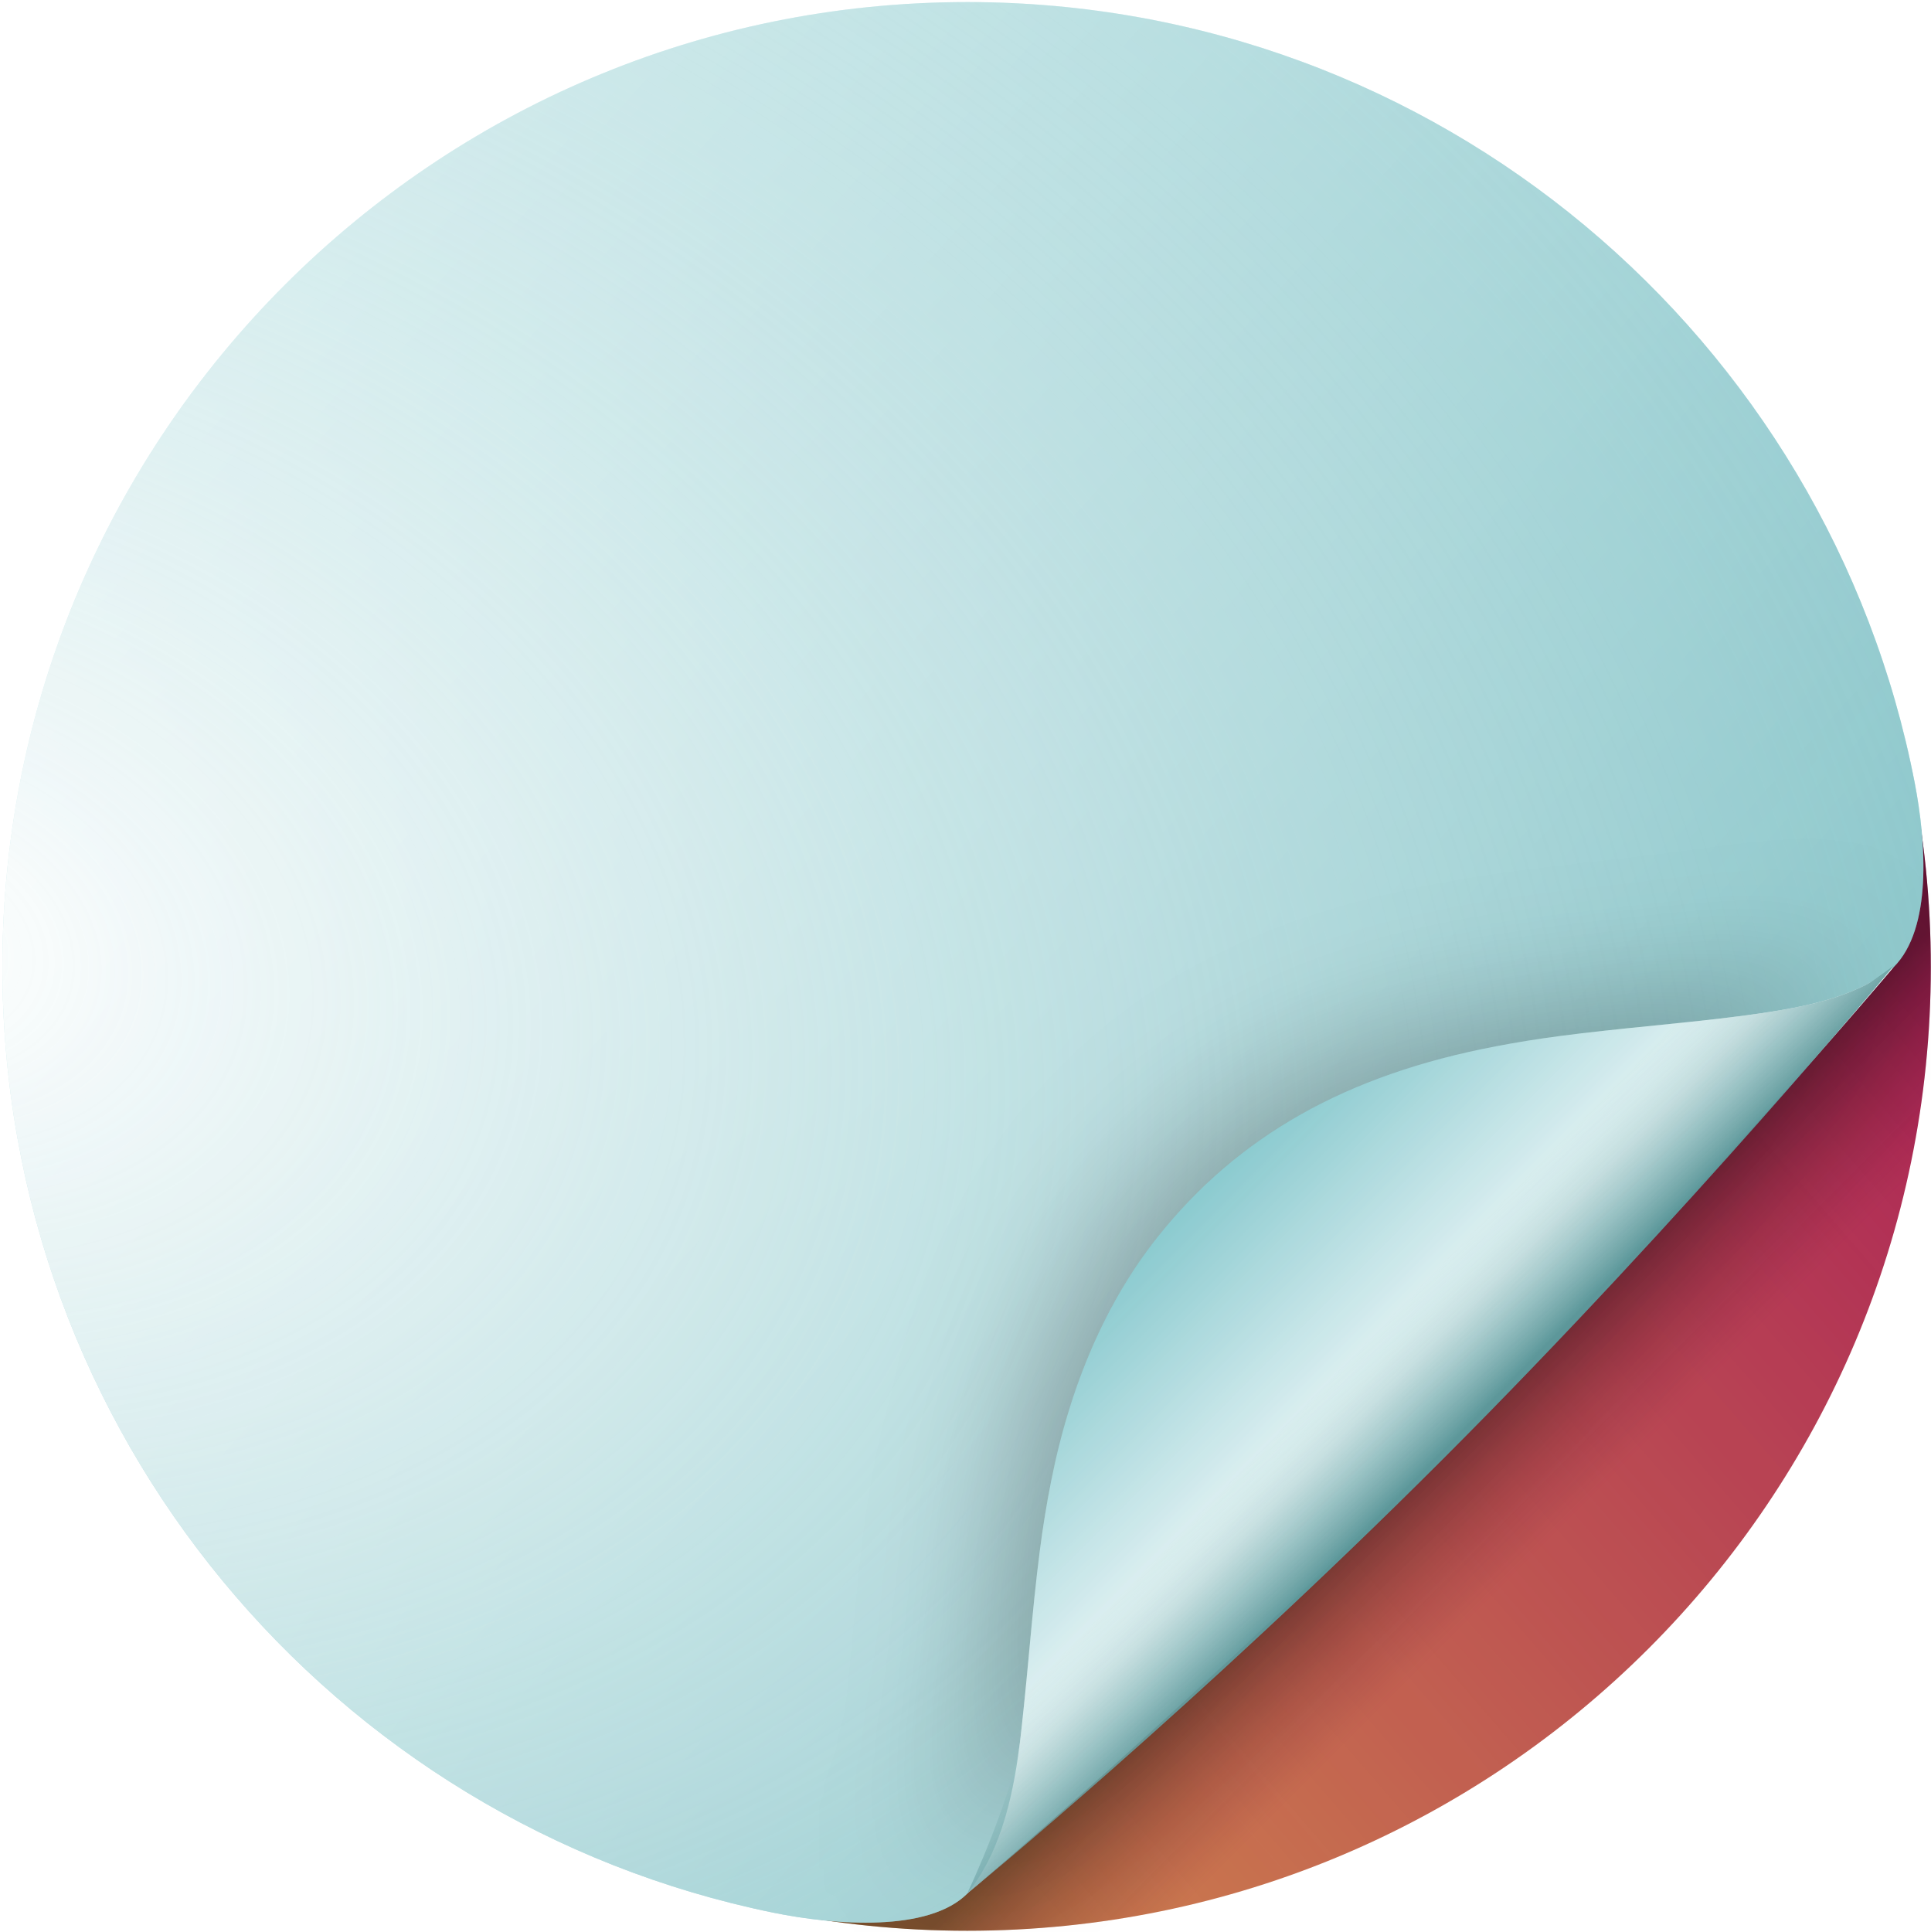
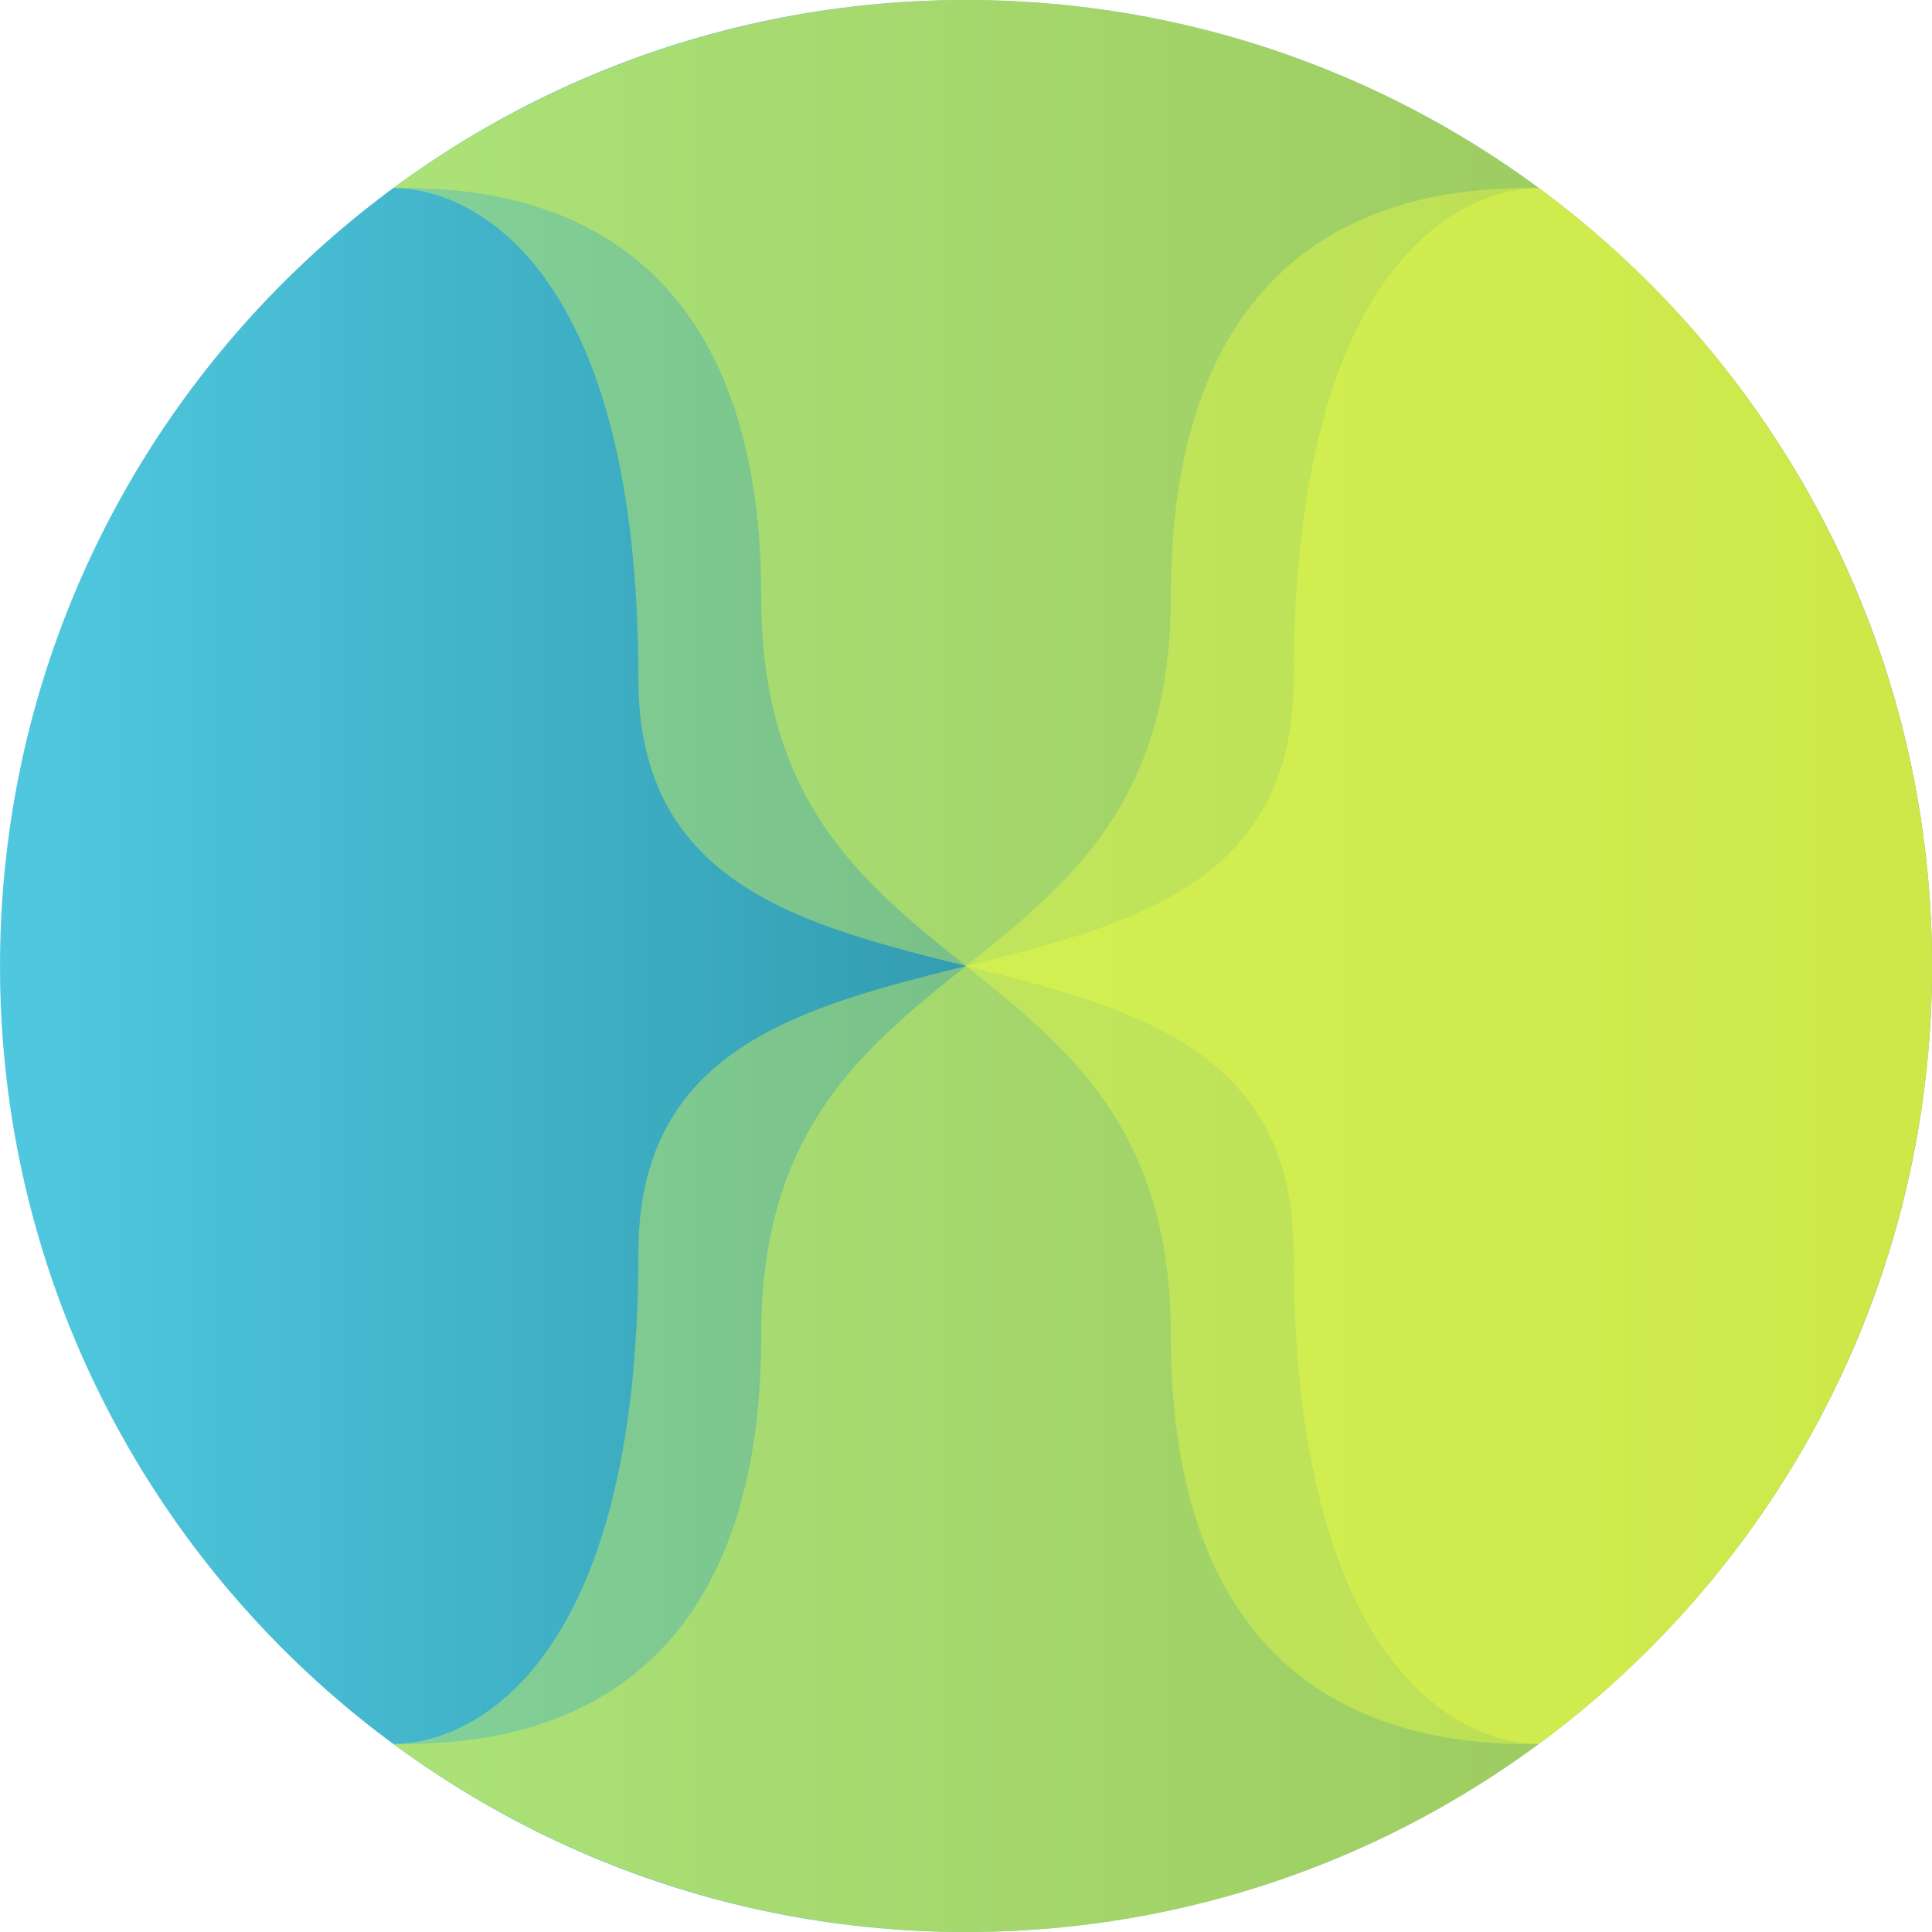
- <svg xmlns="http://www.w3.org/2000/svg" xmlns:xlink="http://www.w3.org/1999/xlink" width="119.864mm" height="119.928mm" viewBox="0 0 119.864 119.928" version="1.1" id="svg1196">
-   <defs id="defs1190">
-     <linearGradient id="linearGradient9109">
-       <stop style="stop-color:#ffffff;stop-opacity:1" offset="0" id="stop9105" />
-       <stop style="stop-color:#59c6e2;stop-opacity:0" offset="1" id="stop9107" />
+ <svg xmlns="http://www.w3.org/2000/svg" xmlns:xlink="http://www.w3.org/1999/xlink" width="120mm" height="120mm" viewBox="0 0 120 120" version="1.1" id="svg8">
+   <defs id="defs2">
+     <linearGradient id="linearGradient1035">
+       <stop style="stop-color:#4fc8df;stop-opacity:1" offset="0" id="stop1031" />
+       <stop style="stop-color:#167081;stop-opacity:1" offset="1" id="stop1033" />
    </linearGradient>
-     <linearGradient id="linearGradient8291">
-       <stop style="stop-color:#5fcfec;stop-opacity:1" offset="0" id="stop8287" />
-       <stop id="stop8293" offset="0.664" style="stop-color:#f0fcff;stop-opacity:1" />
-       <stop style="stop-color:#cff8ff;stop-opacity:1" offset="1" id="stop8289" />
-     </linearGradient>
-     <linearGradient id="linearGradient8252">
-       <stop style="stop-color:#f88b00;stop-opacity:1" offset="0" id="stop8248" />
-       <stop style="stop-color:#ff0747;stop-opacity:1" offset="1" id="stop8250" />
-     </linearGradient>
-     <linearGradient id="linearGradient8222">
-       <stop id="stop8218" offset="0" style="stop-color:#000000;stop-opacity:0.696" />
-       <stop id="stop8220" offset="1" style="stop-color:#a7002b;stop-opacity:0" />
-     </linearGradient>
-     <linearGradient id="linearGradient8208">
-       <stop id="stop8204" offset="0" style="stop-color:#f7f7f7;stop-opacity:1" />
-       <stop id="stop8206" offset="1" style="stop-color:#d4f8ff;stop-opacity:0" />
-     </linearGradient>
-     <linearGradient id="linearGradient8172">
-       <stop id="stop8168" offset="0" style="stop-color:#ccf4fd;stop-opacity:1" />
-       <stop id="stop8170" offset="1" style="stop-color:#59c6e2;stop-opacity:1" />
-     </linearGradient>
-     <linearGradient xlink:href="#linearGradient8172" id="linearGradient8166" x1="68.161" y1="59.698" x2="129.7" y2="115.506" gradientUnits="userSpaceOnUse" />
-     <linearGradient gradientTransform="translate(5.4166666e-7,-0.06681844)" xlink:href="#linearGradient8208" id="linearGradient8166-7" x1="124" y1="119" x2="116" y2="111" gradientUnits="userSpaceOnUse" />
-     <linearGradient xlink:href="#linearGradient8222" id="linearGradient8216" x1="130" y1="115" x2="136" y2="121" gradientUnits="userSpaceOnUse" gradientTransform="matrix(0.9985011,0,0,0.9985011,0.149895,0.1453982)" />
-     <linearGradient xlink:href="#linearGradient8252" id="linearGradient8216-9" x1="89.985" y1="145.072" x2="150.075" y2="92.994" gradientUnits="userSpaceOnUse" gradientTransform="matrix(0.9985011,0,0,0.9985011,0.1498924,0.1454015)" />
-     <linearGradient xlink:href="#linearGradient8291" id="linearGradient8164-6" x1="114.054" y1="107.129" x2="128.647" y2="121.656" gradientUnits="userSpaceOnUse" gradientTransform="matrix(1.019176,0,0,1.019176,-2.122629,-2.338181)" />
-     <linearGradient xlink:href="#linearGradient8336" id="linearGradient8164-6-6" x1="128.527" y1="117.814" x2="123.75" y2="113.168" gradientUnits="userSpaceOnUse" gradientTransform="matrix(1.019176,0,0,1.019176,-2.122622,-2.338182)" />
-     <linearGradient id="linearGradient8336">
-       <stop id="stop8330" offset="0" style="stop-color:#3f9eb4;stop-opacity:1" />
-       <stop id="stop8334" offset="1" style="stop-color:#a4ddea;stop-opacity:0.182" />
-     </linearGradient>
-     <linearGradient xlink:href="#linearGradient8172" id="linearGradient8555" gradientUnits="userSpaceOnUse" x1="68.161" y1="59.698" x2="129.7" y2="115.506" />
-     <linearGradient xlink:href="#linearGradient8291" id="linearGradient8557" gradientUnits="userSpaceOnUse" gradientTransform="matrix(1.019176,0,0,1.019176,-2.122629,-2.338181)" x1="114.054" y1="107.129" x2="128.647" y2="121.656" />
-     <linearGradient xlink:href="#linearGradient8336" id="linearGradient8559" gradientUnits="userSpaceOnUse" gradientTransform="matrix(1.019176,0,0,1.019176,-2.122622,-2.338182)" x1="128.527" y1="117.814" x2="123.75" y2="113.168" />
-     <filter style="color-interpolation-filters:sRGB" id="filter8623" x="-0.166" width="1.331" y="-0.166" height="1.331">
-       <feGaussianBlur stdDeviation="3.314" id="feGaussianBlur8625" />
-     </filter>
-     <filter style="color-interpolation-filters:sRGB" id="filter9001">
-       <feColorMatrix type="hueRotate" values="350" result="color1" id="feColorMatrix8997" />
-       <feColorMatrix type="saturate" values="0.56" result="color2" id="feColorMatrix8999" />
-     </filter>
-     <filter style="color-interpolation-filters:sRGB" id="filter9007">
-       <feColorMatrix type="hueRotate" values="350" result="color1" id="feColorMatrix9003" />
-       <feColorMatrix type="saturate" values="0.56" result="color2" id="feColorMatrix9005" />
-     </filter>
-     <filter style="color-interpolation-filters:sRGB" id="filter9013">
-       <feColorMatrix type="hueRotate" values="350" result="color1" id="feColorMatrix9009" />
-       <feColorMatrix type="saturate" values="0.56" result="color2" id="feColorMatrix9011" />
-     </filter>
-     <filter style="color-interpolation-filters:sRGB" id="filter9019">
-       <feColorMatrix type="hueRotate" values="350" result="color1" id="feColorMatrix9015" />
-       <feColorMatrix type="saturate" values="0.56" result="color2" id="feColorMatrix9017" />
-     </filter>
-     <filter style="color-interpolation-filters:sRGB" id="filter9025">
-       <feColorMatrix type="hueRotate" values="350" result="color1" id="feColorMatrix9021" />
-       <feColorMatrix type="saturate" values="0.56" result="color2" id="feColorMatrix9023" />
-     </filter>
-     <filter style="color-interpolation-filters:sRGB" id="filter9031">
-       <feColorMatrix type="hueRotate" values="350" result="color1" id="feColorMatrix9027" />
-       <feColorMatrix type="saturate" values="0.56" result="color2" id="feColorMatrix9029" />
-     </filter>
-     <filter style="color-interpolation-filters:sRGB" id="filter9013-5">
-       <feColorMatrix type="hueRotate" values="350" result="color1" id="feColorMatrix9009-6" />
-       <feColorMatrix type="saturate" values="0.56" result="color2" id="feColorMatrix9011-6" />
-     </filter>
-     <radialGradient xlink:href="#linearGradient9109" id="radialGradient9111" cx="53.021" cy="97.012" fx="53.021" fy="97.012" r="59.725" gradientTransform="matrix(2.877788,0.8220615,-0.5898628,2.064931,-50.88085,-148.1905)" gradientUnits="userSpaceOnUse" />
-     <filter style="color-interpolation-filters:sRGB" id="filter9031-4">
-       <feColorMatrix type="hueRotate" values="350" result="color1" id="feColorMatrix9027-0" />
-       <feColorMatrix type="saturate" values="0.56" result="color2" id="feColorMatrix9029-6" />
-     </filter>
-     <filter style="color-interpolation-filters:sRGB" id="filter9025-1">
-       <feColorMatrix type="hueRotate" values="350" result="color1" id="feColorMatrix9021-4" />
-       <feColorMatrix type="saturate" values="0.56" result="color2" id="feColorMatrix9023-3" />
-     </filter>
-     <filter style="color-interpolation-filters:sRGB" id="filter9019-4">
-       <feColorMatrix type="hueRotate" values="350" result="color1" id="feColorMatrix9015-0" />
-       <feColorMatrix type="saturate" values="0.56" result="color2" id="feColorMatrix9017-6" />
-     </filter>
-     <filter style="color-interpolation-filters:sRGB" id="filter9013-8">
-       <feColorMatrix type="hueRotate" values="350" result="color1" id="feColorMatrix9009-5" />
-       <feColorMatrix type="saturate" values="0.56" result="color2" id="feColorMatrix9011-1" />
-     </filter>
-     <filter style="color-interpolation-filters:sRGB" id="filter9013-5-7">
-       <feColorMatrix type="hueRotate" values="350" result="color1" id="feColorMatrix9009-6-9" />
-       <feColorMatrix type="saturate" values="0.56" result="color2" id="feColorMatrix9011-6-6" />
-     </filter>
-     <filter style="color-interpolation-filters:sRGB" id="filter9007-3">
-       <feColorMatrix type="hueRotate" values="350" result="color1" id="feColorMatrix9003-5" />
-       <feColorMatrix type="saturate" values="0.56" result="color2" id="feColorMatrix9005-8" />
-     </filter>
-     <filter style="color-interpolation-filters:sRGB" id="filter9001-2">
-       <feColorMatrix type="hueRotate" values="350" result="color1" id="feColorMatrix8997-9" />
-       <feColorMatrix type="saturate" values="0.56" result="color2" id="feColorMatrix8999-5" />
-     </filter>
-     <filter style="color-interpolation-filters:sRGB" id="filter9025-1-7">
-       <feColorMatrix type="hueRotate" values="350" result="color1" id="feColorMatrix9021-4-5" />
-       <feColorMatrix type="saturate" values="0.56" result="color2" id="feColorMatrix9023-3-9" />
-     </filter>
+     <linearGradient xlink:href="#linearGradient1035" id="linearGradient1037" x1="51.747" y1="139.24" x2="113.391" y2="139.24" gradientUnits="userSpaceOnUse" />
  </defs>
-   <g id="layer1" transform="translate(-40.04584,-36.98254)">
-     <g id="g9157">
-       <path transform="matrix(1.198112,0,0,1.198112,-19.7126,-19.19996)" id="path8128-5-4" d="m 148,96.933 c -6,6 -24.237,0.07 -36.194,12.111 C 99.847,121.087 106,138.933 100,144.933 c -2,2 -6.822,1.65 -10.077,0.984 -22.784,-4.663 -39.923,-24.822 -39.923,-48.984 0,-27.614 22.386,-50 50,-50 24.349,0 44.634,17.405 49.09,40.453 C 149.687,90.477 150,94.933 148,96.933 Z" style="opacity:1;vector-effect:none;fill:url(#linearGradient8166-7);fill-opacity:1;stroke:none;stroke-width:0.652;stroke-linecap:butt;stroke-linejoin:miter;stroke-miterlimit:4;stroke-dasharray:none;stroke-dashoffset:0;stroke-opacity:0.039;filter:url(#filter9031)" />
-       <circle transform="matrix(1.198112,0,0,1.198112,-19.7126,-19.19996)" r="49.925" cy="97" cx="100" id="path8128-0" style="opacity:1;vector-effect:none;fill:url(#linearGradient8216-9);fill-opacity:1;stroke:none;stroke-width:0.651;stroke-linecap:butt;stroke-linejoin:miter;stroke-miterlimit:4;stroke-dasharray:none;stroke-dashoffset:0;stroke-opacity:0.039;filter:url(#filter9025)" />
-       <circle transform="matrix(1.198112,0,0,1.198112,-19.7126,-19.19996)" r="49.925" cy="97" cx="100" id="path8128" style="opacity:0.609;vector-effect:none;fill:url(#linearGradient8216);fill-opacity:1;stroke:none;stroke-width:0.651;stroke-linecap:butt;stroke-linejoin:miter;stroke-miterlimit:4;stroke-dasharray:none;stroke-dashoffset:0;stroke-opacity:0.039;filter:url(#filter9019)" />
-       <path transform="matrix(1.198112,0,0,1.198112,-19.7126,-19.19996)" id="path8128-5" d="m 148,97 c -6,6 -24.237,0.07 -36.194,12.111 C 99.847,121.154 106,139 100,145 c -2,2 -6.822,1.65 -10.077,0.984 C 67.139,141.321 50,121.162 50,97 50,69.386 72.386,47 100,47 124.349,47 144.634,64.405 149.09,87.453 149.687,90.543 150,95 148,97 Z" style="opacity:1;vector-effect:none;fill:url(#linearGradient8555);fill-opacity:1;stroke:none;stroke-width:0.652;stroke-linecap:butt;stroke-linejoin:miter;stroke-miterlimit:4;stroke-dasharray:none;stroke-dashoffset:0;stroke-opacity:0.039;filter:url(#filter9013)" />
-       <path transform="matrix(1.198112,0,0,1.198112,-19.7126,-19.19996)" id="path8128-5-6" d="m 148,97 c -6,6 -24.237,0.07 -36.194,12.111 C 99.847,121.154 106,139 100,145 c -2,2 -6.822,1.65 -10.077,0.984 C 67.139,141.321 50,121.162 50,97 50,69.386 72.386,47 100,47 c 24.349,0 44.634,17.405 49.09,40.453 C 149.687,90.543 150,95 148,97 Z" style="opacity:1;vector-effect:none;fill:url(#radialGradient9111);fill-opacity:1;stroke:none;stroke-width:0.652;stroke-linecap:butt;stroke-linejoin:miter;stroke-miterlimit:4;stroke-dasharray:none;stroke-dashoffset:0;stroke-opacity:0.039;filter:url(#filter9013-5)" />
-       <path transform="matrix(1.198112,0,0,1.198112,-19.7126,-19.19996)" id="path8148-8-5-0" d="m 98.41,143.933 c 1.043,-2.226 2.48,-5.87 2.736,-7.87 0.094,-0.768 0.296,-2.744 0.447,-4.392 0.423,-4.629 0.685,-6.681 1.162,-9.091 0.997,-5.034 2.872,-9.33 5.529,-12.666 4.171,-5.237 9.779,-8.397 17.517,-9.87 2.241,-0.426 4.116,-0.671 8.376,-1.093 6.545,-0.648 8.711,-1.067 10.793,-2.089 0.393,-0.193 1.435,-0.994 1.443,-0.987 0.008,0.007 -10.614,12.814 -23.384,25.585 -12.77,12.77 -24.619,22.496 -24.619,22.473 z" style="opacity:0.567;vector-effect:none;fill:#000000;fill-opacity:0.467;stroke:#000000;stroke-width:0.084;stroke-linecap:butt;stroke-linejoin:miter;stroke-miterlimit:4;stroke-dasharray:none;stroke-dashoffset:0;stroke-opacity:0;filter:url(#filter8623)" />
-       <path transform="matrix(1.198112,0,0,1.198112,-19.7126,-19.19996)" id="path8148-8" d="m 99.997,144.991 c 1.886,-2.309 2.437,-5.537 2.736,-7.87 0.094,-0.768 0.296,-2.744 0.447,-4.392 0.423,-4.629 0.685,-6.681 1.162,-9.091 0.997,-5.034 2.872,-9.33 5.529,-12.666 4.171,-5.237 9.779,-8.397 17.517,-9.87 2.241,-0.426 4.116,-0.671 8.376,-1.093 6.545,-0.648 8.711,-1.067 10.793,-2.089 C 146.951,97.727 147.992,96.993 148,97 c 0.008,0.007 -10.279,12.18 -23.049,24.951 -12.77,12.77 -24.954,23.063 -24.954,23.04 z" style="opacity:1;vector-effect:none;fill:url(#linearGradient8557);fill-opacity:1;stroke:#000000;stroke-width:0.084;stroke-linecap:butt;stroke-linejoin:miter;stroke-miterlimit:4;stroke-dasharray:none;stroke-dashoffset:0;stroke-opacity:0;filter:url(#filter9007)" />
-       <path transform="matrix(1.198112,0,0,1.198112,-19.7126,-19.19996)" id="path8148-8-5" d="m 99.997,144.991 c 1.043,-2.226 2.48,-5.87 2.736,-7.87 0.094,-0.768 0.296,-2.744 0.447,-4.392 0.423,-4.629 0.685,-6.681 1.162,-9.091 0.997,-5.034 2.872,-9.33 5.529,-12.666 4.171,-5.237 9.779,-8.397 17.517,-9.87 2.241,-0.426 4.116,-0.671 8.376,-1.093 6.545,-0.648 8.711,-1.067 10.793,-2.089 0.393,-0.193 1.435,-0.994 1.443,-0.987 0.008,0.007 -10.614,12.814 -23.384,25.585 -12.77,12.77 -24.619,22.496 -24.619,22.473 z" style="opacity:1;vector-effect:none;fill:url(#linearGradient8559);fill-opacity:1;stroke:#000000;stroke-width:0.084;stroke-linecap:butt;stroke-linejoin:miter;stroke-miterlimit:4;stroke-dasharray:none;stroke-dashoffset:0;stroke-opacity:0;filter:url(#filter9001)" />
+   <g id="layer1" transform="translate(-22.02086,-78.90625)">
+     <g id="g1044" transform="matrix(1.922623,0,0,1.922621,-75.67433,-128.1578)">
+       <circle style="fill:url(#linearGradient1037);fill-opacity:1;stroke:none;stroke-width:0.061;stroke-miterlimit:4;stroke-dasharray:none" id="path927" cx="82.021" cy="138.906" r="31.207" />
+       <path id="path1028" style="opacity:0.728;mix-blend-mode:normal;fill:#f2ff41;fill-opacity:0.502;stroke:none;stroke-width:0.231;stroke-miterlimit:4;stroke-dasharray:none" d="m 310,407.051 a 117.949,117.949 0 0 0 -69.922,22.959 c 1.232,0.006 2.606,0.153 4.082,0.518 1.504,0.371 3.105,0.957 4.746,1.816 1.641,0.859 3.32,1.992 4.98,3.457 1.66,1.465 3.301,3.262 4.863,5.449 1.562,2.188 3.047,4.766 4.395,7.793 1.348,3.027 2.559,6.504 3.574,10.488 1.016,3.984 1.836,8.477 2.402,13.535 C 269.688,478.125 270,483.75 270,490 c 0,3.125 0.312,5.938 0.898,8.477 0.293,1.27 0.655,2.47 1.08,3.607 0.425,1.138 0.912,2.213 1.459,3.229 1.094,2.031 2.422,3.828 3.945,5.43 1.523,1.602 3.242,3.008 5.117,4.258 1.875,1.25 3.906,2.344 6.055,3.32 2.148,0.977 4.414,1.836 6.758,2.617 C 300,522.5 305,523.75 310,525 c 5,1.25 10,2.5 14.688,4.062 2.344,0.781 4.609,1.641 6.758,2.617 2.148,0.977 4.18,2.07 6.055,3.32 1.875,1.25 3.594,2.656 5.117,4.258 1.523,1.602 2.852,3.398 3.945,5.43 0.547,1.016 1.036,2.091 1.461,3.229 0.425,1.138 0.785,2.338 1.078,3.607 C 349.688,554.062 350,556.875 350,560 c 0,6.25 0.312,11.875 0.879,16.934 0.566,5.059 1.387,9.551 2.402,13.535 1.016,3.984 2.227,7.461 3.574,10.488 1.348,3.027 2.832,5.605 4.395,7.793 1.562,2.188 3.203,3.984 4.863,5.449 1.66,1.465 3.34,2.598 4.98,3.457 1.641,0.859 3.242,1.445 4.746,1.816 1.476,0.364 2.85,0.512 4.082,0.518 A 117.949,117.949 0 0 0 427.949,525 117.949,117.949 0 0 0 310,407.051 Z" transform="scale(0.2645833)" />
+       <path id="path1005" style="opacity:0.728;mix-blend-mode:normal;fill:#f2ff41;fill-opacity:0.502;stroke:none;stroke-width:0.231;stroke-miterlimit:4;stroke-dasharray:none" d="m 310,407.051 a 117.949,117.949 0 0 0 -69.91,22.951 c 1.241,4e-5 2.837,-1.2e-4 4.715,0.096 1.914,0.098 4.102,0.293 6.445,0.684 2.344,0.391 4.844,0.977 7.383,1.855 1.27,0.439 2.548,0.953 3.822,1.551 1.274,0.598 2.545,1.281 3.795,2.062 1.25,0.781 2.479,1.66 3.676,2.648 1.196,0.989 2.359,2.088 3.473,3.309 1.113,1.221 2.177,2.564 3.178,4.041 1.001,1.477 1.939,3.088 2.799,4.846 0.859,1.758 1.64,3.662 2.328,5.725 0.688,2.063 1.285,4.285 1.773,6.678 0.488,2.393 0.868,4.957 1.127,7.703 C 284.862,473.946 285,476.875 285,480 c 0,3.125 0.196,6.016 0.562,8.701 0.366,2.686 0.902,5.166 1.586,7.471 0.684,2.305 1.515,4.434 2.467,6.416 0.952,1.982 2.025,3.818 3.197,5.537 1.172,1.719 2.442,3.32 3.785,4.834 1.343,1.514 2.758,2.939 4.223,4.307 C 303.75,520 306.875,522.5 310,525 c 3.125,2.5 6.25,5 9.18,7.734 1.465,1.367 2.882,2.793 4.225,4.307 1.343,1.514 2.611,3.115 3.783,4.834 1.172,1.719 2.247,3.555 3.199,5.537 0.952,1.982 1.781,4.111 2.465,6.416 0.684,2.305 1.222,4.785 1.588,7.471 C 334.806,563.984 335,566.875 335,570 c 0,3.125 0.138,6.054 0.396,8.801 0.259,2.747 0.639,5.311 1.127,7.703 0.488,2.393 1.085,4.615 1.773,6.678 0.688,2.063 1.469,3.967 2.328,5.725 0.859,1.758 1.798,3.369 2.799,4.846 1.001,1.477 2.064,2.82 3.178,4.041 1.113,1.221 2.276,2.32 3.473,3.309 1.196,0.989 2.426,1.867 3.676,2.648 1.25,0.781 2.521,1.464 3.795,2.062 1.274,0.598 2.553,1.111 3.822,1.551 2.539,0.879 5.039,1.465 7.383,1.855 2.344,0.391 4.531,0.586 6.445,0.684 1.878,0.096 3.474,0.096 4.715,0.096 A 117.949,117.949 0 0 0 427.949,525 117.949,117.949 0 0 0 310,407.051 Z" transform="scale(0.2645833)" />
+       <path id="path927-6" style="opacity:0.728;mix-blend-mode:normal;fill:#f2ff41;fill-opacity:0.502;stroke:none;stroke-width:0.061;stroke-miterlimit:4;stroke-dasharray:none" d="m 100.518,113.771 c -0.328,1e-5 -0.751,-3e-5 -1.247,0.025 -0.506,0.026 -1.085,0.077 -1.705,0.181 -0.62,0.103 -1.282,0.258 -1.953,0.491 -0.336,0.116 -0.674,0.252 -1.011,0.41 -0.337,0.158 -0.673,0.339 -1.004,0.546 -0.331,0.207 -0.656,0.439 -0.973,0.701 -0.317,0.262 -0.624,0.552 -0.919,0.875 -0.295,0.323 -0.576,0.678 -0.841,1.069 -0.265,0.391 -0.513,0.817 -0.741,1.282 -0.227,0.465 -0.434,0.969 -0.616,1.515 -0.182,0.546 -0.34,1.134 -0.469,1.767 -0.129,0.633 -0.23,1.311 -0.298,2.038 -0.068,0.727 -0.105,1.502 -0.105,2.329 0,0.827 -0.051,1.592 -0.148,2.302 -0.097,0.711 -0.239,1.367 -0.42,1.977 -0.181,0.61 -0.4,1.173 -0.652,1.698 -0.252,0.525 -0.536,1.01 -0.846,1.465 -0.31,0.455 -0.646,0.878 -1.001,1.279 -0.355,0.4 -0.73,0.778 -1.118,1.139 -0.775,0.723 -1.602,1.385 -2.429,2.046 -0.827,0.661 -1.654,1.323 -2.429,2.046 -0.388,0.362 -0.762,0.739 -1.117,1.139 -0.355,0.4 -0.691,0.824 -1.001,1.279 -0.31,0.455 -0.594,0.941 -0.846,1.465 -0.252,0.525 -0.472,1.088 -0.653,1.698 -0.181,0.61 -0.323,1.266 -0.42,1.977 -0.097,0.711 -0.149,1.475 -0.149,2.302 0,0.827 -0.036,1.602 -0.104,2.329 -0.068,0.727 -0.17,1.405 -0.299,2.038 -0.129,0.633 -0.287,1.221 -0.469,1.767 -0.182,0.546 -0.389,1.05 -0.617,1.515 -0.227,0.465 -0.475,0.891 -0.74,1.282 -0.265,0.391 -0.547,0.746 -0.841,1.069 -0.295,0.323 -0.602,0.614 -0.918,0.875 -0.317,0.262 -0.642,0.494 -0.973,0.701 -0.331,0.207 -0.666,0.387 -1.004,0.546 -0.337,0.158 -0.676,0.294 -1.012,0.41 -0.672,0.233 -1.333,0.388 -1.953,0.491 -0.62,0.103 -1.199,0.155 -1.705,0.181 -0.497,0.025 -0.919,0.025 -1.247,0.025 a 31.207,31.207 0 0 0 18.497,6.072 31.207,31.207 0 0 0 31.207,-31.207 31.207,31.207 0 0 0 -12.71,-25.135 z" />
+       <path id="path927-5" style="opacity:0.728;mix-blend-mode:normal;fill:#f2ff41;fill-opacity:0.502;stroke:none;stroke-width:0.231;stroke-miterlimit:4;stroke-dasharray:none" d="m 379.92,430.01 c -1.232,0.006 -2.605,0.154 -4.08,0.518 -1.504,0.371 -3.105,0.957 -4.746,1.816 -1.641,0.859 -3.32,1.992 -4.98,3.457 -1.66,1.465 -3.301,3.262 -4.863,5.449 -1.562,2.188 -3.047,4.766 -4.395,7.793 -1.348,3.027 -2.559,6.504 -3.574,10.488 -1.016,3.984 -1.836,8.477 -2.402,13.535 C 350.312,478.125 350,483.75 350,490 c 0,3.125 -0.312,5.938 -0.898,8.477 -0.293,1.27 -0.655,2.47 -1.08,3.607 -0.425,1.138 -0.912,2.213 -1.459,3.229 -1.094,2.031 -2.422,3.828 -3.945,5.43 C 341.094,512.344 339.375,513.75 337.5,515 c -1.875,1.25 -3.906,2.344 -6.055,3.32 -2.148,0.977 -4.414,1.836 -6.758,2.617 C 320,522.5 315,523.75 310,525 c -5,1.25 -10,2.5 -14.688,4.062 -2.344,0.781 -4.609,1.641 -6.758,2.617 C 286.406,532.656 284.375,533.75 282.5,535 c -1.875,1.25 -3.594,2.656 -5.117,4.258 -1.523,1.602 -2.852,3.398 -3.945,5.43 -0.547,1.016 -1.036,2.091 -1.461,3.229 -0.425,1.138 -0.785,2.338 -1.078,3.607 C 270.312,554.062 270,556.875 270,560 c 0,6.25 -0.312,11.875 -0.879,16.934 -0.566,5.059 -1.387,9.551 -2.402,13.535 -1.016,3.984 -2.227,7.461 -3.574,10.488 -1.348,3.027 -2.832,5.605 -4.395,7.793 -1.562,2.188 -3.203,3.984 -4.863,5.449 -1.66,1.465 -3.34,2.598 -4.98,3.457 -1.641,0.859 -3.242,1.445 -4.746,1.816 -1.475,0.364 -2.848,0.512 -4.08,0.518 A 117.949,117.949 0 0 0 310,642.949 117.949,117.949 0 0 0 427.949,525 117.949,117.949 0 0 0 379.92,430.01 Z" transform="scale(0.2645833)" />
    </g>
  </g>
</svg>
